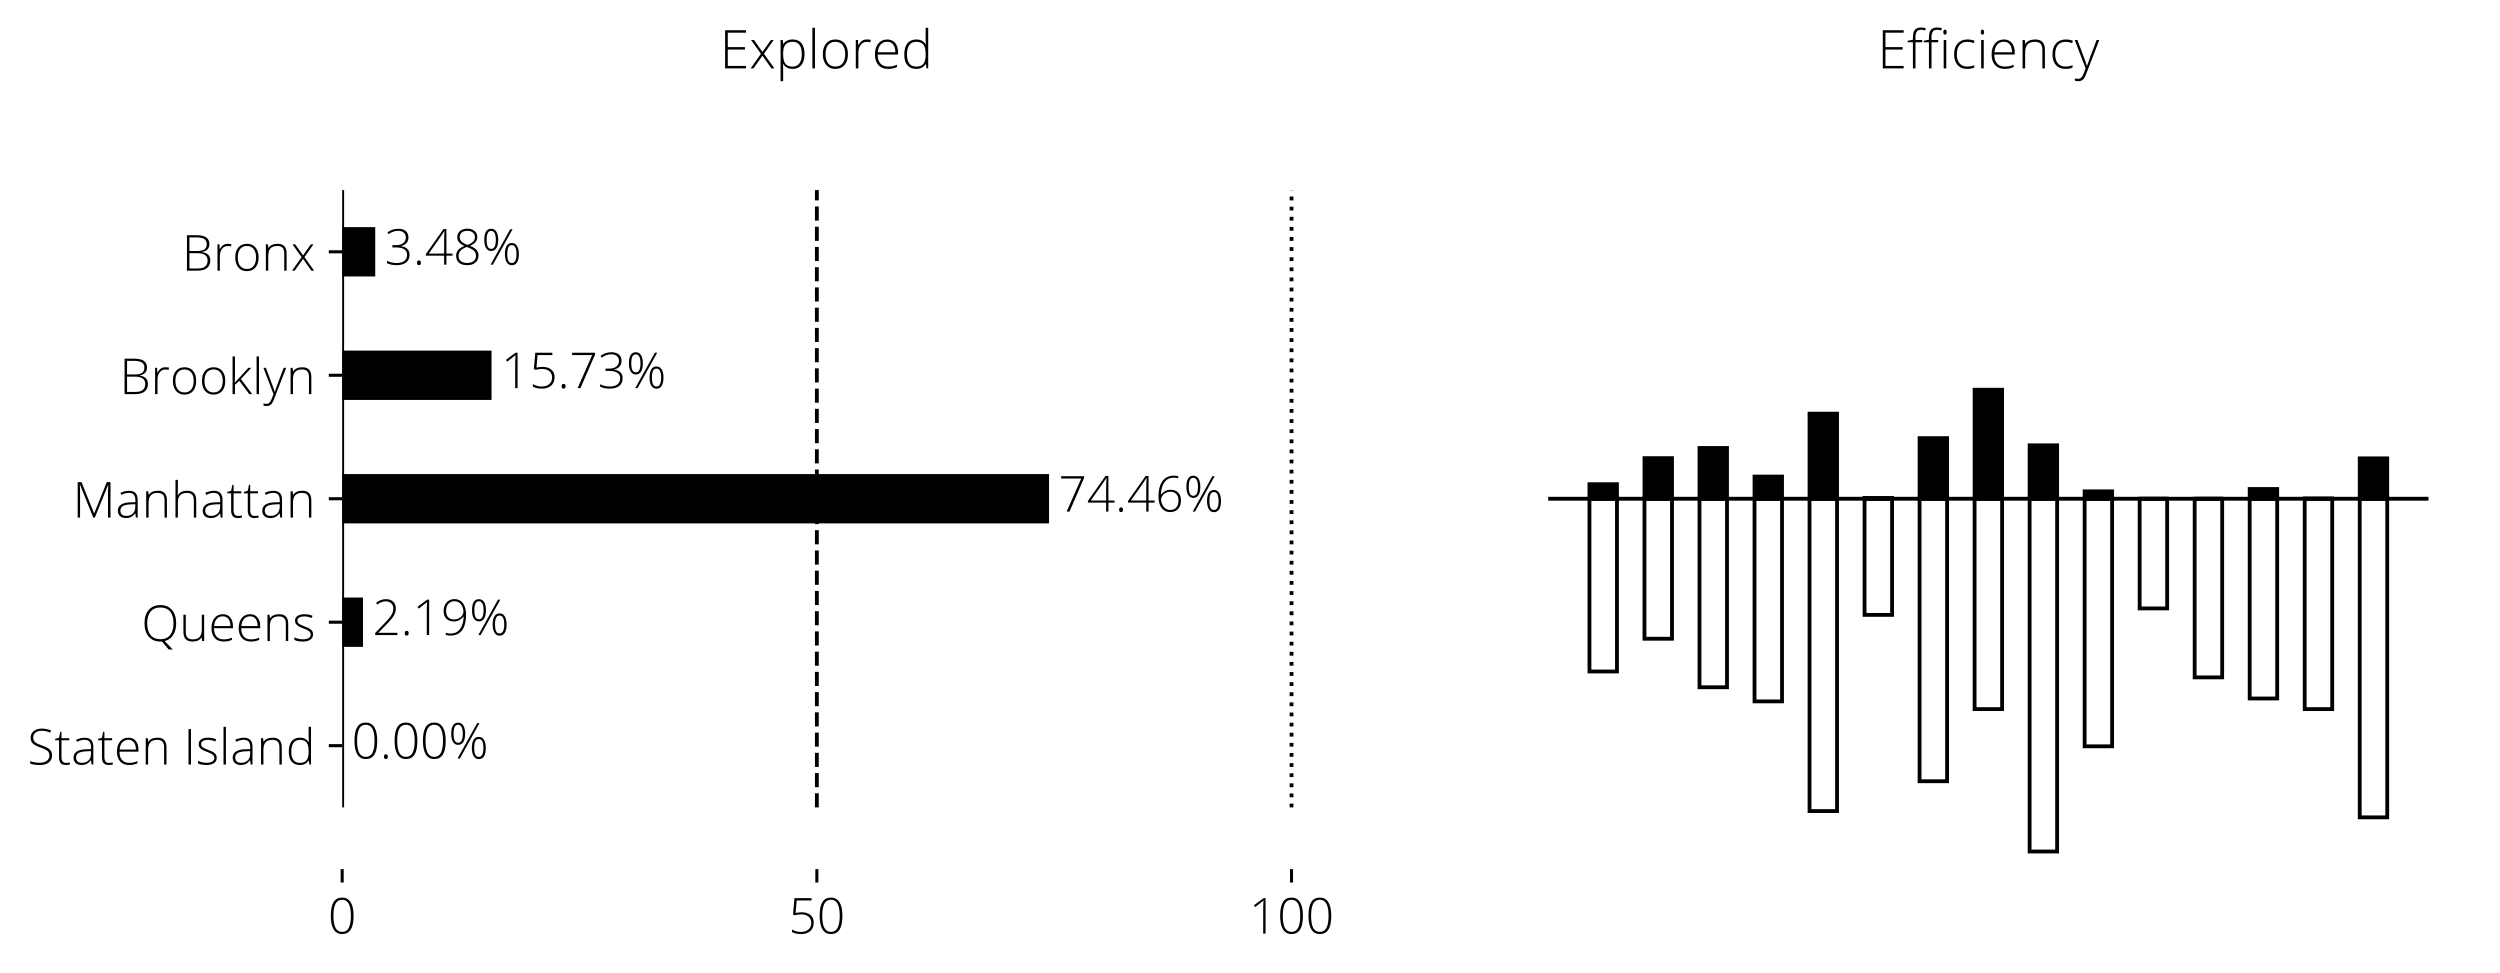
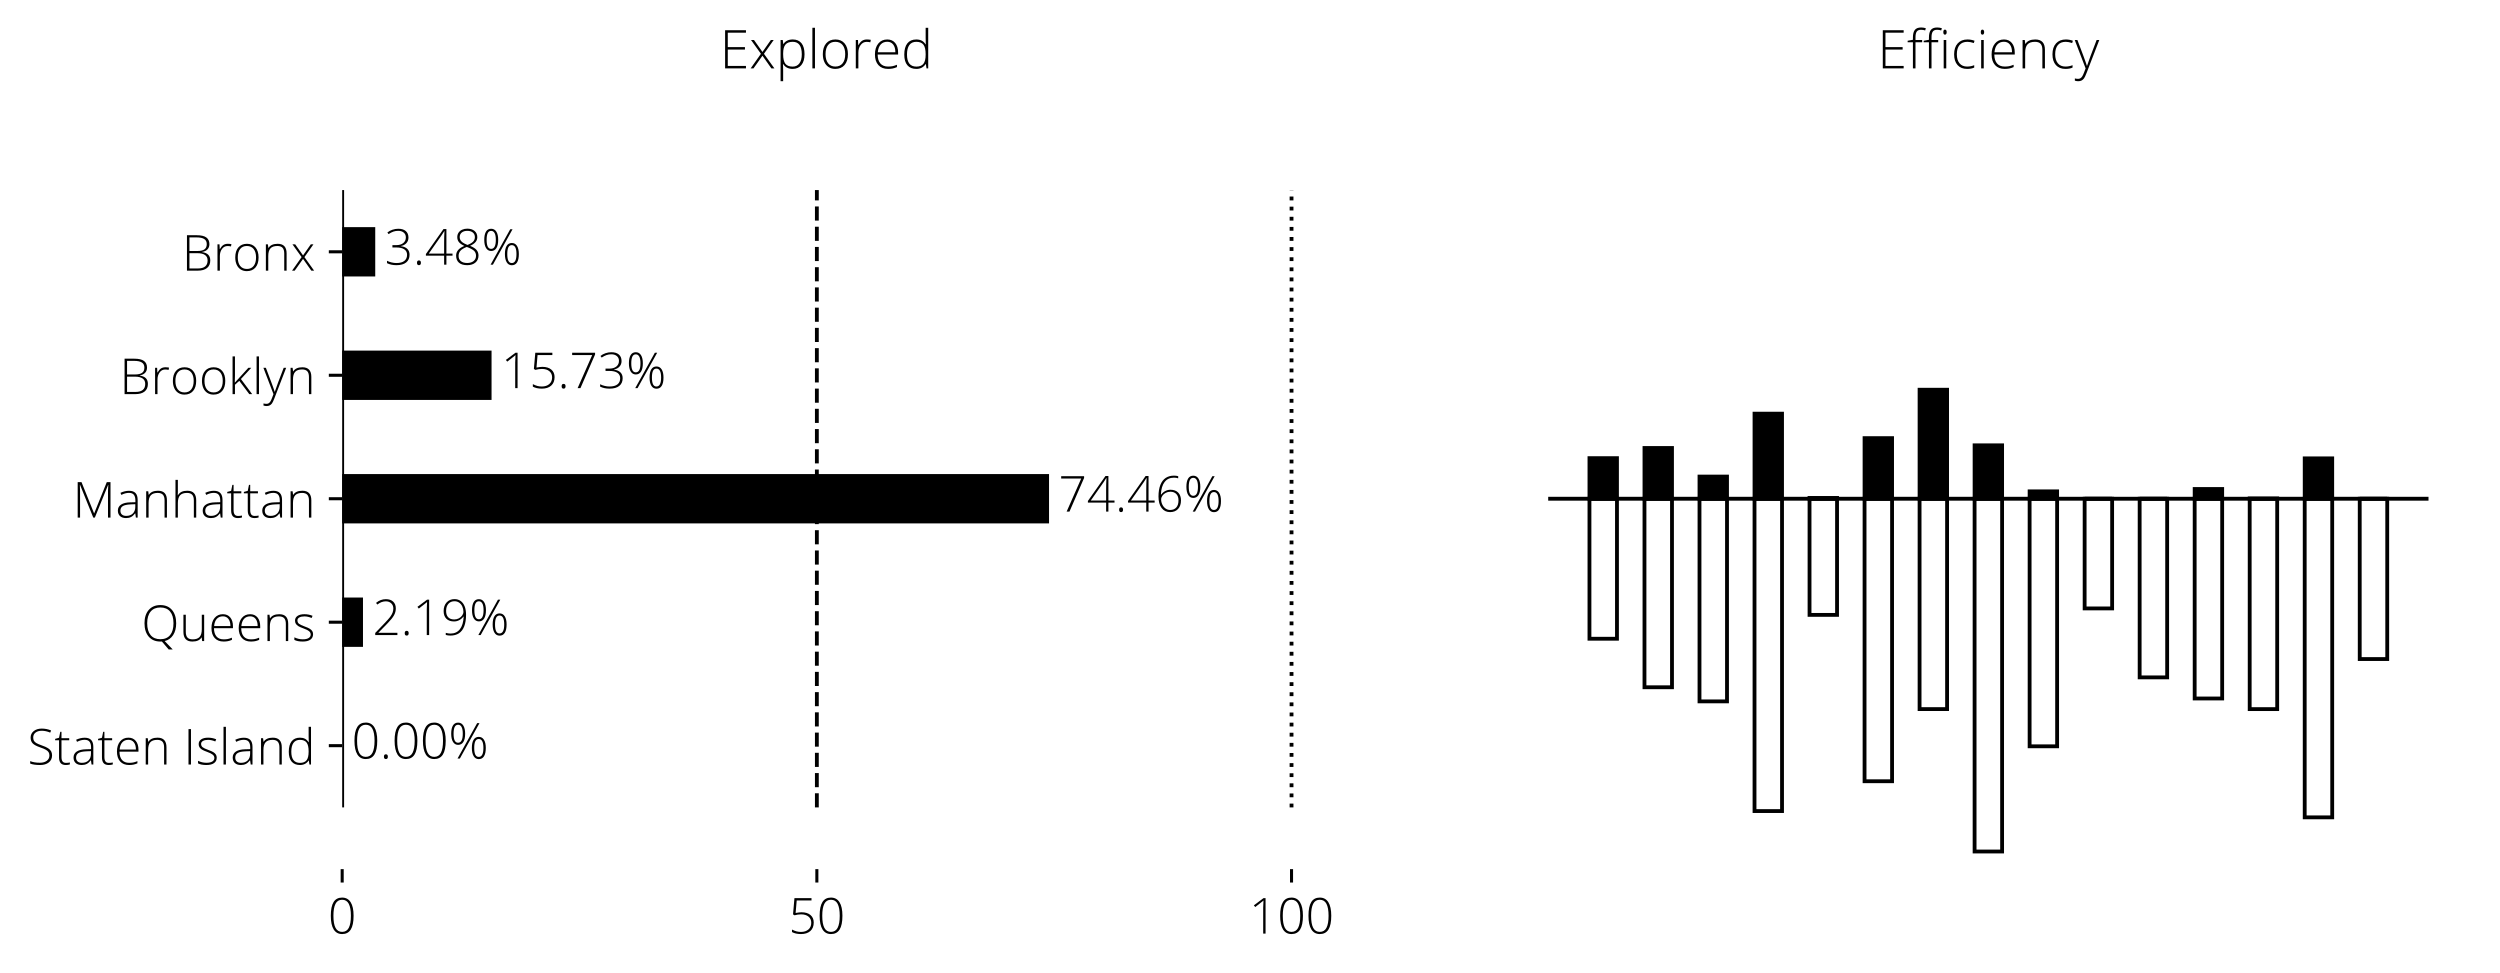
<svg xmlns="http://www.w3.org/2000/svg" xmlns:xlink="http://www.w3.org/1999/xlink" width="654.828pt" height="254.856pt" viewBox="0 0 654.828 254.856" version="1.1">
  <defs>
    <style type="text/css">*{stroke-linejoin: round; stroke-linecap: butt}</style>
  </defs>
  <g id="figure_1">
    <g id="patch_1">
      <path d="M 0 254.856  L 654.828 254.856  L 654.828 0  L 0 0  z " style="fill: #ffffff" />
    </g>
    <g id="axes_1">
      <g id="patch_2">
        <path d="M 89.628 227.654  L 343.265 227.654  L 343.265 33.614  L 89.628 33.614  L 89.628 227.654  z " style="fill: none" />
      </g>
      <g id="patch_3">
-         <path d="M 89.628 201.782  L 89.628 201.782  L 89.628 188.846  L 89.628 188.846  z " clip-path="url(#p4a87112889)" />
+         <path d="M 89.628 201.782  L 89.628 201.782  L 89.628 188.846  L 89.628 188.846  z " clip-path="url(#p4c28361cf4)" />
      </g>
      <g id="patch_4">
-         <path d="M 89.628 169.442  L 95.077 169.442  L 95.077 156.506  L 89.628 156.506  z " clip-path="url(#p4a87112889)" />
+         <path d="M 89.628 169.442  L 95.077 169.442  L 95.077 156.506  L 89.628 156.506  z " clip-path="url(#p4c28361cf4)" />
      </g>
      <g id="patch_5">
-         <path d="M 89.628 137.102  L 274.776 137.102  L 274.776 124.166  L 89.628 124.166  z " clip-path="url(#p4a87112889)" />
+         <path d="M 89.628 137.102  L 274.776 137.102  L 274.776 124.166  L 89.628 124.166  z " clip-path="url(#p4c28361cf4)" />
      </g>
      <g id="patch_6">
-         <path d="M 89.628 104.762  L 128.753 104.762  L 128.753 91.826  L 89.628 91.826  z " clip-path="url(#p4a87112889)" />
+         <path d="M 89.628 104.762  L 128.753 104.762  L 128.753 91.826  L 89.628 91.826  z " clip-path="url(#p4c28361cf4)" />
      </g>
      <g id="patch_7">
-         <path d="M 89.628 72.422  L 98.287 72.422  L 98.287 59.486  L 89.628 59.486  z " clip-path="url(#p4a87112889)" />
+         <path d="M 89.628 72.422  L 98.287 72.422  L 98.287 59.486  L 89.628 59.486  z " clip-path="url(#p4c28361cf4)" />
      </g>
      <g id="matplotlib.axis_1">
        <g id="xtick_1">
          <g id="line2d_1">
            <defs>
-               <path id="m765c7a4310" d="M 0 0  L 0 3.5  " style="stroke: #000000; stroke-width: 0.8" />
+               <path id="md0542aa4b1" d="M 0 0  L 0 3.5  " style="stroke: #000000; stroke-width: 0.8" />
            </defs>
            <g>
-               <use xlink:href="#m765c7a4310" x="89.628" y="227.654" style="stroke: #000000; stroke-width: 0.8" />
+               <use xlink:href="#md0542aa4b1" x="89.628" y="227.654" style="stroke: #000000; stroke-width: 0.8" />
            </g>
          </g>
          <g id="text_1">
            <g transform="translate(85.91836 244.5322)scale(0.13 -0.13)">
              <defs>
                <path id="OpenSans-Light-30" d="M 3297 2297  Q 3297 1094 2930 515  Q 2563 -63 1819 -63  Q 1103 -63 731 532  Q 359 1128 359 2297  Q 359 3491 720 4066  Q 1081 4641 1819 4641  Q 2541 4641 2919 4045  Q 3297 3450 3297 2297  z M 697 2297  Q 697 1234 975 726  Q 1253 219 1819 219  Q 2409 219 2679 744  Q 2950 1269 2950 2297  Q 2950 3309 2679 3834  Q 2409 4359 1819 4359  Q 1228 4359 962 3834  Q 697 3309 697 2297  z " transform="scale(0.015625)" />
              </defs>
              <use xlink:href="#OpenSans-Light-30" />
            </g>
          </g>
        </g>
        <g id="xtick_2">
          <g id="line2d_2">
            <g>
-               <use xlink:href="#m765c7a4310" x="213.96" y="227.654" style="stroke: #000000; stroke-width: 0.8" />
+               <use xlink:href="#md0542aa4b1" x="213.96" y="227.654" style="stroke: #000000; stroke-width: 0.8" />
            </g>
          </g>
          <g id="text_2">
            <g transform="translate(206.5398 244.5322)scale(0.13 -0.13)">
              <defs>
                <path id="OpenSans-Light-35" d="M 1678 2747  Q 2409 2747 2829 2394  Q 3250 2041 3250 1422  Q 3250 719 2812 328  Q 2375 -63 1606 -63  Q 1266 -63 959 4  Q 653 72 447 197  L 447 519  Q 784 347 1046 280  Q 1309 213 1606 213  Q 2206 213 2568 530  Q 2931 847 2931 1388  Q 2931 1897 2578 2187  Q 2225 2478 1619 2478  Q 1213 2478 769 2356  L 581 2478  L 763 4569  L 2963 4569  L 2963 4269  L 1056 4269  L 916 2656  Q 1403 2747 1678 2747  z " transform="scale(0.015625)" />
              </defs>
              <use xlink:href="#OpenSans-Light-35" />
              <use xlink:href="#OpenSans-Light-30" x="57.08" />
            </g>
          </g>
        </g>
        <g id="xtick_3">
          <g id="line2d_3">
            <g>
-               <use xlink:href="#m765c7a4310" x="338.292" y="227.654" style="stroke: #000000; stroke-width: 0.8" />
+               <use xlink:href="#md0542aa4b1" x="338.292" y="227.654" style="stroke: #000000; stroke-width: 0.8" />
            </g>
          </g>
          <g id="text_3">
            <g transform="translate(327.1613 244.5322)scale(0.13 -0.13)">
              <defs>
                <path id="OpenSans-Light-31" d="M 2131 0  L 1825 0  L 1825 3328  Q 1825 3781 1863 4269  Q 1816 4222 1766 4178  Q 1716 4134 800 3419  L 622 3641  L 1863 4569  L 2131 4569  L 2131 0  z " transform="scale(0.015625)" />
              </defs>
              <use xlink:href="#OpenSans-Light-31" />
              <use xlink:href="#OpenSans-Light-30" x="57.08" />
              <use xlink:href="#OpenSans-Light-30" x="114.16" />
            </g>
          </g>
        </g>
      </g>
      <g id="matplotlib.axis_2">
        <g id="ytick_1">
          <g id="line2d_4">
            <defs>
-               <path id="mcdefa1ae62" d="M 0 0  L -3.5 0  " style="stroke: #000000; stroke-width: 0.8" />
+               <path id="mcce8be0639" d="M 0 0  L -3.5 0  " style="stroke: #000000; stroke-width: 0.8" />
            </defs>
            <g>
-               <use xlink:href="#mcdefa1ae62" x="89.628" y="195.314" style="stroke: #000000; stroke-width: 0.8" />
+               <use xlink:href="#mcce8be0639" x="89.628" y="195.314" style="stroke: #000000; stroke-width: 0.8" />
            </g>
          </g>
          <g id="text_4">
            <g transform="translate(7.2 200.2532)scale(0.13 -0.13)">
              <defs>
                <path id="OpenSans-Light-53" d="M 3169 1178  Q 3169 606 2748 271  Q 2328 -63 1631 -63  Q 794 -63 347 122  L 347 441  Q 841 231 1606 231  Q 2169 231 2498 489  Q 2828 747 2828 1166  Q 2828 1425 2718 1595  Q 2609 1766 2362 1906  Q 2116 2047 1638 2209  Q 938 2450 670 2729  Q 403 3009 403 3475  Q 403 3988 804 4311  Q 1206 4634 1838 4634  Q 2481 4634 3047 4391  L 2931 4116  Q 2363 4353 1844 4353  Q 1338 4353 1038 4118  Q 738 3884 738 3481  Q 738 3228 830 3065  Q 922 2903 1131 2773  Q 1341 2644 1850 2463  Q 2384 2278 2653 2104  Q 2922 1931 3045 1711  Q 3169 1491 3169 1178  z " transform="scale(0.015625)" />
                <path id="OpenSans-Light-74" d="M 1466 213  Q 1759 213 1978 263  L 1978 13  Q 1753 -63 1459 -63  Q 1009 -63 795 178  Q 581 419 581 934  L 581 3128  L 78 3128  L 78 3309  L 581 3450  L 738 4219  L 897 4219  L 897 3397  L 1894 3397  L 1894 3128  L 897 3128  L 897 978  Q 897 588 1034 400  Q 1172 213 1466 213  z " transform="scale(0.015625)" />
                <path id="OpenSans-Light-61" d="M 2631 0  L 2553 538  L 2528 538  Q 2272 209 2001 73  Q 1731 -63 1363 -63  Q 863 -63 584 193  Q 306 450 306 903  Q 306 1400 720 1675  Q 1134 1950 1919 1966  L 2566 1984  L 2566 2209  Q 2566 2694 2369 2941  Q 2172 3188 1734 3188  Q 1263 3188 756 2925  L 641 3194  Q 1200 3456 1747 3456  Q 2306 3456 2582 3165  Q 2859 2875 2859 2259  L 2859 0  L 2631 0  z M 1381 219  Q 1925 219 2239 530  Q 2553 841 2553 1394  L 2553 1728  L 1959 1703  Q 1244 1669 939 1480  Q 634 1291 634 891  Q 634 572 829 395  Q 1025 219 1381 219  z " transform="scale(0.015625)" />
                <path id="OpenSans-Light-65" d="M 1941 -63  Q 1200 -63 786 393  Q 372 850 372 1672  Q 372 2484 772 2973  Q 1172 3463 1850 3463  Q 2450 3463 2797 3044  Q 3144 2625 3144 1906  L 3144 1656  L 697 1656  Q 703 956 1023 587  Q 1344 219 1941 219  Q 2231 219 2451 259  Q 2672 300 3009 434  L 3009 153  Q 2722 28 2478 -17  Q 2234 -63 1941 -63  z M 1850 3188  Q 1359 3188 1062 2864  Q 766 2541 716 1931  L 2816 1931  Q 2816 2522 2559 2855  Q 2303 3188 1850 3188  z " transform="scale(0.015625)" />
                <path id="OpenSans-Light-6e" d="M 2938 0  L 2938 2203  Q 2938 2716 2722 2948  Q 2506 3181 2053 3181  Q 1444 3181 1161 2873  Q 878 2566 878 1875  L 878 0  L 569 0  L 569 3397  L 831 3397  L 891 2931  L 909 2931  Q 1241 3463 2088 3463  Q 3244 3463 3244 2222  L 3244 0  L 2938 0  z " transform="scale(0.015625)" />
                <path id="OpenSans-Light-20" transform="scale(0.015625)" />
                <path id="OpenSans-Light-49" d="M 647 0  L 647 4569  L 966 4569  L 966 0  L 647 0  z " transform="scale(0.015625)" />
                <path id="OpenSans-Light-73" d="M 2675 884  Q 2675 428 2328 182  Q 1981 -63 1344 -63  Q 663 -63 263 147  L 263 481  Q 775 225 1344 225  Q 1847 225 2108 392  Q 2369 559 2369 838  Q 2369 1094 2161 1269  Q 1953 1444 1478 1613  Q 969 1797 762 1930  Q 556 2063 451 2230  Q 347 2397 347 2638  Q 347 3019 667 3241  Q 988 3463 1563 3463  Q 2113 3463 2606 3256  L 2491 2975  Q 1991 3181 1563 3181  Q 1147 3181 903 3043  Q 659 2906 659 2663  Q 659 2397 848 2237  Q 1038 2078 1588 1881  Q 2047 1716 2256 1583  Q 2466 1450 2570 1281  Q 2675 1113 2675 884  z " transform="scale(0.015625)" />
                <path id="OpenSans-Light-6c" d="M 878 0  L 569 0  L 569 4863  L 878 4863  L 878 0  z " transform="scale(0.015625)" />
                <path id="OpenSans-Light-64" d="M 1813 3463  Q 2181 3463 2450 3328  Q 2719 3194 2931 2869  L 2950 2869  Q 2931 3263 2931 3641  L 2931 4863  L 3238 4863  L 3238 0  L 3034 0  L 2956 519  L 2931 519  Q 2544 -63 1819 -63  Q 1116 -63 744 375  Q 372 813 372 1650  Q 372 2531 740 2997  Q 1109 3463 1813 3463  z M 1813 3181  Q 1256 3181 976 2790  Q 697 2400 697 1656  Q 697 213 1819 213  Q 2394 213 2662 547  Q 2931 881 2931 1650  L 2931 1703  Q 2931 2491 2667 2836  Q 2403 3181 1813 3181  z " transform="scale(0.015625)" />
              </defs>
              <use xlink:href="#OpenSans-Light-53" />
              <use xlink:href="#OpenSans-Light-74" x="54.492" />
              <use xlink:href="#OpenSans-Light-61" x="87.988" />
              <use xlink:href="#OpenSans-Light-74" x="140.967" />
              <use xlink:href="#OpenSans-Light-65" x="174.463" />
              <use xlink:href="#OpenSans-Light-6e" x="229.346" />
              <use xlink:href="#OpenSans-Light-20" x="288.33" />
              <use xlink:href="#OpenSans-Light-49" x="314.307" />
              <use xlink:href="#OpenSans-Light-73" x="339.502" />
              <use xlink:href="#OpenSans-Light-6c" x="386.084" />
              <use xlink:href="#OpenSans-Light-61" x="408.691" />
              <use xlink:href="#OpenSans-Light-6e" x="461.67" />
              <use xlink:href="#OpenSans-Light-64" x="520.654" />
            </g>
          </g>
        </g>
        <g id="ytick_2">
          <g id="line2d_5">
            <g>
-               <use xlink:href="#mcdefa1ae62" x="89.628" y="162.974" style="stroke: #000000; stroke-width: 0.8" />
+               <use xlink:href="#mcce8be0639" x="89.628" y="162.974" style="stroke: #000000; stroke-width: 0.8" />
            </g>
          </g>
          <g id="text_5">
            <g transform="translate(37.03094 167.9132)scale(0.13 -0.13)">
              <defs>
                <path id="OpenSans-Light-51" d="M 4488 2291  Q 4488 1372 4094 770  Q 3700 169 3003 0  L 4044 -1088  L 3525 -1088  L 2644 -56  L 2541 -63  L 2444 -63  Q 1491 -63 947 570  Q 403 1203 403 2297  Q 403 3388 951 4014  Q 1500 4641 2450 4641  Q 3406 4641 3947 4011  Q 4488 3381 4488 2291  z M 750 2291  Q 750 1309 1187 773  Q 1625 238 2444 238  Q 3269 238 3705 769  Q 4141 1300 4141 2291  Q 4141 3278 3705 3804  Q 3269 4331 2450 4331  Q 1634 4331 1192 3800  Q 750 3269 750 2291  z " transform="scale(0.015625)" />
                <path id="OpenSans-Light-75" d="M 838 3397  L 838 1197  Q 838 684 1053 451  Q 1269 219 1722 219  Q 2328 219 2614 525  Q 2900 831 2900 1522  L 2900 3397  L 3206 3397  L 3206 0  L 2944 0  L 2888 469  L 2869 469  Q 2538 -63 1691 -63  Q 531 -63 531 1178  L 531 3397  L 838 3397  z " transform="scale(0.015625)" />
              </defs>
              <use xlink:href="#OpenSans-Light-51" />
              <use xlink:href="#OpenSans-Light-75" x="76.416" />
              <use xlink:href="#OpenSans-Light-65" x="135.4" />
              <use xlink:href="#OpenSans-Light-65" x="190.283" />
              <use xlink:href="#OpenSans-Light-6e" x="245.166" />
              <use xlink:href="#OpenSans-Light-73" x="304.15" />
            </g>
          </g>
        </g>
        <g id="ytick_3">
          <g id="line2d_6">
            <g>
-               <use xlink:href="#mcdefa1ae62" x="89.628" y="130.634" style="stroke: #000000; stroke-width: 0.8" />
+               <use xlink:href="#mcce8be0639" x="89.628" y="130.634" style="stroke: #000000; stroke-width: 0.8" />
            </g>
          </g>
          <g id="text_6">
            <g transform="translate(19.03406 135.5732)scale(0.13 -0.13)">
              <defs>
                <path id="OpenSans-Light-4d" d="M 2656 0  L 953 4219  L 928 4219  Q 953 3831 953 3425  L 953 0  L 647 0  L 647 4569  L 1141 4569  L 2759 550  L 2778 550  L 4397 4569  L 4878 4569  L 4878 0  L 4556 0  L 4556 3463  Q 4556 3825 4594 4213  L 4569 4213  L 2859 0  L 2656 0  z " transform="scale(0.015625)" />
                <path id="OpenSans-Light-68" d="M 2938 0  L 2938 2203  Q 2938 2716 2722 2948  Q 2506 3181 2053 3181  Q 1444 3181 1161 2873  Q 878 2566 878 1875  L 878 0  L 569 0  L 569 4863  L 878 4863  L 878 3316  L 863 2881  L 884 2881  Q 1075 3188 1365 3325  Q 1656 3463 2088 3463  Q 3244 3463 3244 2222  L 3244 0  L 2938 0  z " transform="scale(0.015625)" />
              </defs>
              <use xlink:href="#OpenSans-Light-4d" />
              <use xlink:href="#OpenSans-Light-61" x="86.279" />
              <use xlink:href="#OpenSans-Light-6e" x="139.258" />
              <use xlink:href="#OpenSans-Light-68" x="198.242" />
              <use xlink:href="#OpenSans-Light-61" x="257.227" />
              <use xlink:href="#OpenSans-Light-74" x="310.205" />
              <use xlink:href="#OpenSans-Light-74" x="343.701" />
              <use xlink:href="#OpenSans-Light-61" x="377.197" />
              <use xlink:href="#OpenSans-Light-6e" x="430.176" />
            </g>
          </g>
        </g>
        <g id="ytick_4">
          <g id="line2d_7">
            <g>
-               <use xlink:href="#mcdefa1ae62" x="89.628" y="98.294" style="stroke: #000000; stroke-width: 0.8" />
+               <use xlink:href="#mcce8be0639" x="89.628" y="98.294" style="stroke: #000000; stroke-width: 0.8" />
            </g>
          </g>
          <g id="text_7">
            <g transform="translate(31.31703 103.2332)scale(0.13 -0.13)">
              <defs>
                <path id="OpenSans-Light-42" d="M 647 4569  L 1900 4569  Q 2747 4569 3144 4281  Q 3541 3994 3541 3413  Q 3541 3016 3298 2752  Q 3056 2488 2591 2413  L 2591 2394  Q 3138 2313 3395 2048  Q 3653 1784 3653 1313  Q 3653 681 3234 340  Q 2816 0 2047 0  L 647 0  L 647 4569  z M 966 2534  L 1972 2534  Q 2616 2534 2908 2748  Q 3200 2963 3200 3419  Q 3200 3875 2870 4081  Q 2541 4288 1888 4288  L 966 4288  L 966 2534  z M 966 2253  L 966 281  L 2041 281  Q 3309 281 3309 1313  Q 3309 2253 1972 2253  L 966 2253  z " transform="scale(0.015625)" />
                <path id="OpenSans-Light-72" d="M 1906 3463  Q 2122 3463 2369 3419  L 2309 3122  Q 2097 3175 1869 3175  Q 1434 3175 1156 2806  Q 878 2438 878 1875  L 878 0  L 569 0  L 569 3397  L 831 3397  L 863 2784  L 884 2784  Q 1094 3159 1331 3311  Q 1569 3463 1906 3463  z " transform="scale(0.015625)" />
                <path id="OpenSans-Light-6f" d="M 3378 1703  Q 3378 872 2975 404  Q 2572 -63 1863 -63  Q 1416 -63 1075 153  Q 734 369 553 772  Q 372 1175 372 1703  Q 372 2534 775 2998  Q 1178 3463 1881 3463  Q 2581 3463 2979 2992  Q 3378 2522 3378 1703  z M 697 1703  Q 697 1003 1005 611  Q 1313 219 1875 219  Q 2438 219 2745 611  Q 3053 1003 3053 1703  Q 3053 2406 2742 2793  Q 2431 3181 1869 3181  Q 1306 3181 1001 2795  Q 697 2409 697 1703  z " transform="scale(0.015625)" />
                <path id="OpenSans-Light-6b" d="M 872 1491  L 2606 3397  L 2981 3397  L 1644 1947  L 3097 0  L 2725 0  L 1434 1716  L 878 1209  L 878 0  L 569 0  L 569 4863  L 878 4863  L 878 2425  L 856 1491  L 872 1491  z " transform="scale(0.015625)" />
                <path id="OpenSans-Light-79" d="M 0 3397  L 319 3397  L 1038 1491  Q 1366 613 1453 306  L 1472 306  Q 1603 709 1900 1509  L 2619 3397  L 2938 3397  L 1416 -550  Q 1231 -1031 1106 -1200  Q 981 -1369 814 -1453  Q 647 -1538 409 -1538  Q 231 -1538 13 -1472  L 13 -1203  Q 194 -1253 403 -1253  Q 563 -1253 684 -1178  Q 806 -1103 904 -945  Q 1003 -788 1133 -445  Q 1263 -103 1300 0  L 0 3397  z " transform="scale(0.015625)" />
              </defs>
              <use xlink:href="#OpenSans-Light-42" />
              <use xlink:href="#OpenSans-Light-72" x="62.695" />
              <use xlink:href="#OpenSans-Light-6f" x="101.611" />
              <use xlink:href="#OpenSans-Light-6f" x="160.205" />
              <use xlink:href="#OpenSans-Light-6b" x="218.799" />
              <use xlink:href="#OpenSans-Light-6c" x="267.188" />
              <use xlink:href="#OpenSans-Light-79" x="289.795" />
              <use xlink:href="#OpenSans-Light-6e" x="335.693" />
            </g>
          </g>
        </g>
        <g id="ytick_5">
          <g id="line2d_8">
            <g>
-               <use xlink:href="#mcdefa1ae62" x="89.628" y="65.954" style="stroke: #000000; stroke-width: 0.8" />
+               <use xlink:href="#mcce8be0639" x="89.628" y="65.954" style="stroke: #000000; stroke-width: 0.8" />
            </g>
          </g>
          <g id="text_8">
            <g transform="translate(47.65641 70.89317)scale(0.13 -0.13)">
              <defs>
                <path id="OpenSans-Light-78" d="M 1403 1747  L 219 3397  L 575 3397  L 1588 1966  L 2591 3397  L 2931 3397  L 1766 1747  L 3016 0  L 2656 0  L 1588 1516  L 513 0  L 172 0  L 1403 1747  z " transform="scale(0.015625)" />
              </defs>
              <use xlink:href="#OpenSans-Light-42" />
              <use xlink:href="#OpenSans-Light-72" x="62.695" />
              <use xlink:href="#OpenSans-Light-6f" x="101.611" />
              <use xlink:href="#OpenSans-Light-6e" x="160.205" />
              <use xlink:href="#OpenSans-Light-78" x="219.189" />
            </g>
          </g>
        </g>
      </g>
      <g id="LineCollection_1">
-         <path d="M 89.628 211.484  L 89.628 49.784  " clip-path="url(#p4a87112889)" style="fill: none; stroke: #000000" />
+         <path d="M 89.628 211.484  L 89.628 49.784  " clip-path="url(#p4c28361cf4)" style="fill: none; stroke: #000000" />
      </g>
      <g id="LineCollection_2">
-         <path d="M 213.96 211.484  L 213.96 49.784  " clip-path="url(#p4a87112889)" style="fill: none; stroke-dasharray: 3.7,1.6; stroke-dashoffset: 0; stroke: #000000" />
+         <path d="M 213.96 211.484  L 213.96 49.784  " clip-path="url(#p4c28361cf4)" style="fill: none; stroke-dasharray: 3.7,1.6; stroke-dashoffset: 0; stroke: #000000" />
      </g>
      <g id="LineCollection_3">
-         <path d="M 338.292 211.484  L 338.292 49.784  " clip-path="url(#p4a87112889)" style="fill: none; stroke-dasharray: 1,1.65; stroke-dashoffset: 0; stroke: #000000" />
+         <path d="M 338.292 211.484  L 338.292 49.784  " clip-path="url(#p4c28361cf4)" style="fill: none; stroke-dasharray: 1,1.65; stroke-dashoffset: 0; stroke: #000000" />
      </g>
      <g id="text_9">
        <g transform="translate(92.11507 198.6911)scale(0.13 -0.13)">
          <defs>
            <path id="OpenSans-Light-2e" d="M 506 244  Q 506 550 756 550  Q 1013 550 1013 244  Q 1013 -63 756 -63  Q 506 -63 506 244  z " transform="scale(0.015625)" />
            <path id="OpenSans-Light-25" d="M 659 3206  Q 659 2625 800 2333  Q 941 2041 1241 2041  Q 1844 2041 1844 3206  Q 1844 3781 1689 4070  Q 1534 4359 1241 4359  Q 941 4359 800 4070  Q 659 3781 659 3206  z M 2150 3206  Q 2150 2500 1915 2133  Q 1681 1766 1241 1766  Q 825 1766 589 2142  Q 353 2519 353 3206  Q 353 3903 578 4268  Q 803 4634 1241 4634  Q 1675 4634 1912 4257  Q 2150 3881 2150 3206  z M 3322 1369  Q 3322 791 3462 502  Q 3603 213 3903 213  Q 4506 213 4506 1369  Q 4506 2522 3903 2522  Q 3603 2522 3462 2236  Q 3322 1950 3322 1369  z M 4813 1369  Q 4813 663 4581 295  Q 4350 -72 3909 -72  Q 3484 -72 3250 308  Q 3016 688 3016 1369  Q 3016 2072 3245 2434  Q 3475 2797 3909 2797  Q 4338 2797 4575 2422  Q 4813 2047 4813 1369  z M 4000 4569  L 1466 0  L 1166 0  L 3700 4569  L 4000 4569  z " transform="scale(0.015625)" />
          </defs>
          <use xlink:href="#OpenSans-Light-30" />
          <use xlink:href="#OpenSans-Light-2e" x="57.08" />
          <use xlink:href="#OpenSans-Light-30" x="80.859" />
          <use xlink:href="#OpenSans-Light-30" x="137.939" />
          <use xlink:href="#OpenSans-Light-25" x="195.02" />
        </g>
      </g>
      <g id="text_10">
        <g transform="translate(97.5641 166.3511)scale(0.13 -0.13)">
          <defs>
            <path id="OpenSans-Light-32" d="M 3213 0  L 353 0  L 353 275  L 1569 1544  Q 2081 2075 2287 2356  Q 2494 2638 2591 2894  Q 2688 3150 2688 3431  Q 2688 3841 2419 4097  Q 2150 4353 1722 4353  Q 1150 4353 628 3938  L 459 4153  Q 1031 4634 1728 4634  Q 2325 4634 2667 4315  Q 3009 3997 3009 3438  Q 3009 2984 2779 2561  Q 2550 2138 1941 1516  L 769 313  L 769 300  L 3213 300  L 3213 0  z " transform="scale(0.015625)" />
            <path id="OpenSans-Light-39" d="M 3238 2631  Q 3238 1731 3002 1125  Q 2766 519 2314 228  Q 1863 -63 1222 -63  Q 897 -63 622 19  L 622 288  Q 756 244 945 220  Q 1134 197 1234 197  Q 2006 197 2443 755  Q 2881 1313 2931 2381  L 2894 2381  Q 2666 2081 2350 1920  Q 2034 1759 1691 1759  Q 1056 1759 701 2109  Q 347 2459 347 3103  Q 347 3791 736 4216  Q 1125 4641 1747 4641  Q 2197 4641 2534 4405  Q 2872 4169 3055 3712  Q 3238 3256 3238 2631  z M 1747 4366  Q 1253 4366 959 4033  Q 666 3700 666 3122  Q 666 2578 937 2297  Q 1209 2016 1716 2016  Q 2031 2016 2304 2156  Q 2578 2297 2739 2530  Q 2900 2763 2900 3003  Q 2900 3369 2754 3687  Q 2609 4006 2348 4186  Q 2088 4366 1747 4366  z " transform="scale(0.015625)" />
          </defs>
          <use xlink:href="#OpenSans-Light-32" />
          <use xlink:href="#OpenSans-Light-2e" x="57.08" />
          <use xlink:href="#OpenSans-Light-31" x="80.859" />
          <use xlink:href="#OpenSans-Light-39" x="137.939" />
          <use xlink:href="#OpenSans-Light-25" x="195.02" />
        </g>
      </g>
      <g id="text_11">
        <g transform="translate(277.2623 134.0111)scale(0.13 -0.13)">
          <defs>
            <path id="OpenSans-Light-37" d="M 1044 0  L 2925 4269  L 341 4269  L 341 4569  L 3297 4569  L 3297 4341  L 1409 0  L 1044 0  z " transform="scale(0.015625)" />
            <path id="OpenSans-Light-34" d="M 3566 1166  L 2778 1166  L 2778 0  L 2484 0  L 2484 1166  L 134 1166  L 134 1375  L 2400 4594  L 2778 4594  L 2778 1434  L 3566 1434  L 3566 1166  z M 2484 1434  L 2484 2741  Q 2484 3684 2528 4325  L 2503 4325  Q 2441 4209 2119 3738  L 506 1434  L 2484 1434  z " transform="scale(0.015625)" />
            <path id="OpenSans-Light-36" d="M 409 1947  Q 409 2838 651 3445  Q 894 4053 1339 4347  Q 1784 4641 2413 4641  Q 2706 4641 2950 4569  L 2950 4294  Q 2722 4378 2400 4378  Q 1628 4378 1198 3822  Q 769 3266 716 2203  L 756 2203  Q 994 2509 1300 2665  Q 1606 2822 1947 2822  Q 2588 2822 2948 2456  Q 3309 2091 3309 1447  Q 3309 747 2929 342  Q 2550 -63 1906 -63  Q 1213 -63 811 467  Q 409 997 409 1947  z M 1906 213  Q 2419 213 2703 534  Q 2988 856 2988 1453  Q 2988 1978 2706 2272  Q 2425 2566 1941 2566  Q 1622 2566 1348 2425  Q 1075 2284 912 2051  Q 750 1819 750 1575  Q 750 1228 904 908  Q 1059 588 1323 400  Q 1588 213 1906 213  z " transform="scale(0.015625)" />
          </defs>
          <use xlink:href="#OpenSans-Light-37" />
          <use xlink:href="#OpenSans-Light-34" x="57.08" />
          <use xlink:href="#OpenSans-Light-2e" x="114.16" />
          <use xlink:href="#OpenSans-Light-34" x="137.939" />
          <use xlink:href="#OpenSans-Light-36" x="195.02" />
          <use xlink:href="#OpenSans-Light-25" x="252.1" />
        </g>
      </g>
      <g id="text_12">
        <g transform="translate(131.2399 101.6711)scale(0.13 -0.13)">
          <defs>
            <path id="OpenSans-Light-33" d="M 3059 3494  Q 3059 3069 2792 2778  Q 2525 2488 2075 2406  L 2075 2388  Q 2625 2319 2912 2037  Q 3200 1756 3200 1281  Q 3200 641 2764 289  Q 2328 -63 1509 -63  Q 813 -63 294 197  L 294 506  Q 556 369 882 291  Q 1209 213 1497 213  Q 2188 213 2534 492  Q 2881 772 2881 1281  Q 2881 1734 2526 1978  Q 2172 2222 1484 2222  L 991 2222  L 991 2522  L 1491 2522  Q 2059 2522 2392 2792  Q 2725 3063 2725 3525  Q 2725 3906 2454 4136  Q 2184 4366 1747 4366  Q 1406 4366 1125 4270  Q 844 4175 494 3944  L 341 4153  Q 606 4375 981 4504  Q 1356 4634 1741 4634  Q 2372 4634 2715 4336  Q 3059 4038 3059 3494  z " transform="scale(0.015625)" />
          </defs>
          <use xlink:href="#OpenSans-Light-31" />
          <use xlink:href="#OpenSans-Light-35" x="57.08" />
          <use xlink:href="#OpenSans-Light-2e" x="114.16" />
          <use xlink:href="#OpenSans-Light-37" x="137.939" />
          <use xlink:href="#OpenSans-Light-33" x="195.02" />
          <use xlink:href="#OpenSans-Light-25" x="252.1" />
        </g>
      </g>
      <g id="text_13">
        <g transform="translate(100.7736 69.33114)scale(0.13 -0.13)">
          <defs>
            <path id="OpenSans-Light-38" d="M 1819 4647  Q 2400 4647 2754 4350  Q 3109 4053 3109 3547  Q 3109 3197 2889 2928  Q 2669 2659 2175 2431  Q 2775 2184 3019 1890  Q 3263 1597 3263 1178  Q 3263 613 2867 275  Q 2472 -63 1806 -63  Q 1116 -63 747 253  Q 378 569 378 1172  Q 378 1581 637 1890  Q 897 2200 1441 2419  Q 938 2656 731 2920  Q 525 3184 525 3553  Q 525 3881 690 4129  Q 856 4378 1154 4512  Q 1453 4647 1819 4647  z M 697 1125  Q 697 694 989 456  Q 1281 219 1806 219  Q 2319 219 2631 470  Q 2944 722 2944 1153  Q 2944 1541 2698 1783  Q 2453 2025 1753 2291  Q 1178 2069 937 1800  Q 697 1531 697 1125  z M 1813 4366  Q 1372 4366 1105 4148  Q 838 3931 838 3553  Q 838 3334 936 3167  Q 1034 3000 1220 2864  Q 1406 2728 1844 2547  Q 2353 2744 2575 2981  Q 2797 3219 2797 3553  Q 2797 3928 2533 4147  Q 2269 4366 1813 4366  z " transform="scale(0.015625)" />
          </defs>
          <use xlink:href="#OpenSans-Light-33" />
          <use xlink:href="#OpenSans-Light-2e" x="57.08" />
          <use xlink:href="#OpenSans-Light-34" x="80.859" />
          <use xlink:href="#OpenSans-Light-38" x="137.939" />
          <use xlink:href="#OpenSans-Light-25" x="195.02" />
        </g>
      </g>
      <g id="text_14">
        <g transform="translate(188.5144 17.91219)scale(0.14 -0.14)">
          <defs>
            <path id="OpenSans-Light-45" d="M 3144 0  L 647 0  L 647 4569  L 3144 4569  L 3144 4275  L 966 4275  L 966 2547  L 3022 2547  L 3022 2253  L 966 2253  L 966 294  L 3144 294  L 3144 0  z " transform="scale(0.015625)" />
            <path id="OpenSans-Light-70" d="M 2022 -63  Q 1238 -63 878 525  L 856 525  L 866 263  Q 878 31 878 -244  L 878 -1538  L 569 -1538  L 569 3397  L 831 3397  L 891 2913  L 909 2913  Q 1259 3463 2028 3463  Q 2716 3463 3077 3011  Q 3438 2559 3438 1697  Q 3438 859 3058 398  Q 2678 -63 2022 -63  z M 2016 213  Q 2538 213 2823 600  Q 3109 988 3109 1684  Q 3109 3181 2028 3181  Q 1434 3181 1156 2854  Q 878 2528 878 1791  L 878 1691  Q 878 894 1145 553  Q 1413 213 2016 213  z " transform="scale(0.015625)" />
          </defs>
          <use xlink:href="#OpenSans-Light-45" />
          <use xlink:href="#OpenSans-Light-78" x="55.176" />
          <use xlink:href="#OpenSans-Light-70" x="104.98" />
          <use xlink:href="#OpenSans-Light-6c" x="164.502" />
          <use xlink:href="#OpenSans-Light-6f" x="187.109" />
          <use xlink:href="#OpenSans-Light-72" x="245.703" />
          <use xlink:href="#OpenSans-Light-65" x="284.619" />
          <use xlink:href="#OpenSans-Light-64" x="339.502" />
        </g>
      </g>
    </g>
    <g id="axes_2">
      <g id="patch_8">
-         <path d="M 416.329 130.634  L 423.535 130.634  L 423.535 126.831  L 416.329 126.831  z " clip-path="url(#p3a66ae2904)" style="stroke: #000000; stroke-linejoin: miter" />
+         <path d="M 416.329 130.634  L 423.535 130.634  L 423.535 120.003  L 416.329 120.003  z " clip-path="url(#p4e59e15ace)" style="stroke: #000000; stroke-linejoin: miter" />
      </g>
      <g id="patch_9">
-         <path d="M 430.741 130.634  L 437.946 130.634  L 437.946 120.003  L 430.741 120.003  z " clip-path="url(#p3a66ae2904)" style="stroke: #000000; stroke-linejoin: miter" />
+         <path d="M 430.741 130.634  L 437.946 130.634  L 437.946 117.343  L 430.741 117.343  z " clip-path="url(#p4e59e15ace)" style="stroke: #000000; stroke-linejoin: miter" />
      </g>
      <g id="patch_10">
-         <path d="M 445.152 130.634  L 452.357 130.634  L 452.357 117.343  L 445.152 117.343  z " clip-path="url(#p3a66ae2904)" style="stroke: #000000; stroke-linejoin: miter" />
+         <path d="M 445.152 130.634  L 452.357 130.634  L 452.357 124.829  L 445.152 124.829  z " clip-path="url(#p4e59e15ace)" style="stroke: #000000; stroke-linejoin: miter" />
      </g>
      <g id="patch_11">
-         <path d="M 459.563 130.634  L 466.768 130.634  L 466.768 124.829  L 459.563 124.829  z " clip-path="url(#p3a66ae2904)" style="stroke: #000000; stroke-linejoin: miter" />
+         <path d="M 459.563 130.634  L 466.768 130.634  L 466.768 108.35  L 459.563 108.35  z " clip-path="url(#p4e59e15ace)" style="stroke: #000000; stroke-linejoin: miter" />
      </g>
      <g id="patch_12">
-         <path d="M 473.974 130.634  L 481.18 130.634  L 481.18 108.35  L 473.974 108.35  z " clip-path="url(#p3a66ae2904)" style="stroke: #000000; stroke-linejoin: miter" />
+         <path d="M 473.974 130.634  L 481.18 130.634  L 481.18 130.425  L 473.974 130.425  z " clip-path="url(#p4e59e15ace)" style="stroke: #000000; stroke-linejoin: miter" />
      </g>
      <g id="patch_13">
-         <path d="M 488.385 130.634  L 495.591 130.634  L 495.591 130.425  L 488.385 130.425  z " clip-path="url(#p3a66ae2904)" style="stroke: #000000; stroke-linejoin: miter" />
+         <path d="M 488.385 130.634  L 495.591 130.634  L 495.591 114.761  L 488.385 114.761  z " clip-path="url(#p4e59e15ace)" style="stroke: #000000; stroke-linejoin: miter" />
      </g>
      <g id="patch_14">
-         <path d="M 502.796 130.634  L 510.002 130.634  L 510.002 114.761  L 502.796 114.761  z " clip-path="url(#p3a66ae2904)" style="stroke: #000000; stroke-linejoin: miter" />
+         <path d="M 502.796 130.634  L 510.002 130.634  L 510.002 102.082  L 502.796 102.082  z " clip-path="url(#p4e59e15ace)" style="stroke: #000000; stroke-linejoin: miter" />
      </g>
      <g id="patch_15">
-         <path d="M 517.207 130.634  L 524.413 130.634  L 524.413 102.082  L 517.207 102.082  z " clip-path="url(#p3a66ae2904)" style="stroke: #000000; stroke-linejoin: miter" />
+         <path d="M 517.207 130.634  L 524.413 130.634  L 524.413 116.644  L 517.207 116.644  z " clip-path="url(#p4e59e15ace)" style="stroke: #000000; stroke-linejoin: miter" />
      </g>
      <g id="patch_16">
-         <path d="M 531.619 130.634  L 538.824 130.634  L 538.824 116.644  L 531.619 116.644  z " clip-path="url(#p3a66ae2904)" style="stroke: #000000; stroke-linejoin: miter" />
+         <path d="M 531.619 130.634  L 538.824 130.634  L 538.824 128.701  L 531.619 128.701  z " clip-path="url(#p4e59e15ace)" style="stroke: #000000; stroke-linejoin: miter" />
      </g>
      <g id="patch_17">
-         <path d="M 546.03 130.634  L 553.235 130.634  L 553.235 128.701  L 546.03 128.701  z " clip-path="url(#p3a66ae2904)" style="stroke: #000000; stroke-linejoin: miter" />
+         <path d="M 546.03 130.634  L 553.235 130.634  L 553.235 130.634  L 546.03 130.634  z " clip-path="url(#p4e59e15ace)" style="stroke: #000000; stroke-linejoin: miter" />
      </g>
      <g id="patch_18">
-         <path d="M 560.441 130.634  L 567.647 130.634  L 567.647 130.634  L 560.441 130.634  z " clip-path="url(#p3a66ae2904)" style="stroke: #000000; stroke-linejoin: miter" />
+         <path d="M 560.441 130.634  L 567.647 130.634  L 567.647 130.634  L 560.441 130.634  z " clip-path="url(#p4e59e15ace)" style="stroke: #000000; stroke-linejoin: miter" />
      </g>
      <g id="patch_19">
-         <path d="M 574.852 130.634  L 582.058 130.634  L 582.058 130.634  L 574.852 130.634  z " clip-path="url(#p3a66ae2904)" style="stroke: #000000; stroke-linejoin: miter" />
+         <path d="M 574.852 130.634  L 582.058 130.634  L 582.058 128.083  L 574.852 128.083  z " clip-path="url(#p4e59e15ace)" style="stroke: #000000; stroke-linejoin: miter" />
      </g>
      <g id="patch_20">
-         <path d="M 589.263 130.634  L 596.469 130.634  L 596.469 128.083  L 589.263 128.083  z " clip-path="url(#p3a66ae2904)" style="stroke: #000000; stroke-linejoin: miter" />
+         <path d="M 589.263 130.634  L 596.469 130.634  L 596.469 130.58  L 589.263 130.58  z " clip-path="url(#p4e59e15ace)" style="stroke: #000000; stroke-linejoin: miter" />
      </g>
      <g id="patch_21">
-         <path d="M 603.674 130.634  L 610.88 130.634  L 610.88 130.58  L 603.674 130.58  z " clip-path="url(#p3a66ae2904)" style="stroke: #000000; stroke-linejoin: miter" />
+         <path d="M 603.674 130.634  L 610.88 130.634  L 610.88 120.059  L 603.674 120.059  z " clip-path="url(#p4e59e15ace)" style="stroke: #000000; stroke-linejoin: miter" />
      </g>
      <g id="patch_22">
-         <path d="M 618.086 130.634  L 625.291 130.634  L 625.291 120.059  L 618.086 120.059  z " clip-path="url(#p3a66ae2904)" style="stroke: #000000; stroke-linejoin: miter" />
+         <path d="M 618.086 130.634  L 625.291 130.634  L 625.291 130.634  L 618.086 130.634  z " clip-path="url(#p4e59e15ace)" style="stroke: #000000; stroke-linejoin: miter" />
      </g>
      <g id="patch_23">
-         <path d="M 416.329 130.634  L 423.535 130.634  L 423.535 175.884  L 416.329 175.884  L 416.329 130.634  z " clip-path="url(#p3a66ae2904)" style="fill: none; stroke: #000000; stroke-linejoin: miter" />
+         <path d="M 416.329 130.634  L 423.535 130.634  L 423.535 167.306  L 416.329 167.306  L 416.329 130.634  z " clip-path="url(#p4e59e15ace)" style="fill: none; stroke: #000000; stroke-linejoin: miter" />
      </g>
      <g id="patch_24">
-         <path d="M 430.741 130.634  L 437.946 130.634  L 437.946 167.306  L 430.741 167.306  L 430.741 130.634  z " clip-path="url(#p3a66ae2904)" style="fill: none; stroke: #000000; stroke-linejoin: miter" />
+         <path d="M 430.741 130.634  L 437.946 130.634  L 437.946 180.014  L 430.741 180.014  L 430.741 130.634  z " clip-path="url(#p4e59e15ace)" style="fill: none; stroke: #000000; stroke-linejoin: miter" />
      </g>
      <g id="patch_25">
-         <path d="M 445.152 130.634  L 452.357 130.634  L 452.357 180.014  L 445.152 180.014  L 445.152 130.634  z " clip-path="url(#p3a66ae2904)" style="fill: none; stroke: #000000; stroke-linejoin: miter" />
+         <path d="M 445.152 130.634  L 452.357 130.634  L 452.357 183.713  L 445.152 183.713  L 445.152 130.634  z " clip-path="url(#p4e59e15ace)" style="fill: none; stroke: #000000; stroke-linejoin: miter" />
      </g>
      <g id="patch_26">
-         <path d="M 459.563 130.634  L 466.768 130.634  L 466.768 183.713  L 459.563 183.713  L 459.563 130.634  z " clip-path="url(#p3a66ae2904)" style="fill: none; stroke: #000000; stroke-linejoin: miter" />
+         <path d="M 459.563 130.634  L 466.768 130.634  L 466.768 212.443  L 459.563 212.443  L 459.563 130.634  z " clip-path="url(#p4e59e15ace)" style="fill: none; stroke: #000000; stroke-linejoin: miter" />
      </g>
      <g id="patch_27">
-         <path d="M 473.974 130.634  L 481.18 130.634  L 481.18 212.443  L 473.974 212.443  L 473.974 130.634  z " clip-path="url(#p3a66ae2904)" style="fill: none; stroke: #000000; stroke-linejoin: miter" />
+         <path d="M 473.974 130.634  L 481.18 130.634  L 481.18 161.058  L 473.974 161.058  L 473.974 130.634  z " clip-path="url(#p4e59e15ace)" style="fill: none; stroke: #000000; stroke-linejoin: miter" />
      </g>
      <g id="patch_28">
-         <path d="M 488.385 130.634  L 495.591 130.634  L 495.591 161.058  L 488.385 161.058  L 488.385 130.634  z " clip-path="url(#p3a66ae2904)" style="fill: none; stroke: #000000; stroke-linejoin: miter" />
+         <path d="M 488.385 130.634  L 495.591 130.634  L 495.591 204.632  L 488.385 204.632  L 488.385 130.634  z " clip-path="url(#p4e59e15ace)" style="fill: none; stroke: #000000; stroke-linejoin: miter" />
      </g>
      <g id="patch_29">
-         <path d="M 502.796 130.634  L 510.002 130.634  L 510.002 204.632  L 502.796 204.632  L 502.796 130.634  z " clip-path="url(#p3a66ae2904)" style="fill: none; stroke: #000000; stroke-linejoin: miter" />
+         <path d="M 502.796 130.634  L 510.002 130.634  L 510.002 185.734  L 502.796 185.734  L 502.796 130.634  z " clip-path="url(#p4e59e15ace)" style="fill: none; stroke: #000000; stroke-linejoin: miter" />
      </g>
      <g id="patch_30">
-         <path d="M 517.207 130.634  L 524.413 130.634  L 524.413 185.734  L 517.207 185.734  L 517.207 130.634  z " clip-path="url(#p3a66ae2904)" style="fill: none; stroke: #000000; stroke-linejoin: miter" />
+         <path d="M 517.207 130.634  L 524.413 130.634  L 524.413 223.035  L 517.207 223.035  L 517.207 130.634  z " clip-path="url(#p4e59e15ace)" style="fill: none; stroke: #000000; stroke-linejoin: miter" />
      </g>
      <g id="patch_31">
-         <path d="M 531.619 130.634  L 538.824 130.634  L 538.824 223.035  L 531.619 223.035  L 531.619 130.634  z " clip-path="url(#p3a66ae2904)" style="fill: none; stroke: #000000; stroke-linejoin: miter" />
+         <path d="M 531.619 130.634  L 538.824 130.634  L 538.824 195.48  L 531.619 195.48  L 531.619 130.634  z " clip-path="url(#p4e59e15ace)" style="fill: none; stroke: #000000; stroke-linejoin: miter" />
      </g>
      <g id="patch_32">
-         <path d="M 546.03 130.634  L 553.235 130.634  L 553.235 195.48  L 546.03 195.48  L 546.03 130.634  z " clip-path="url(#p3a66ae2904)" style="fill: none; stroke: #000000; stroke-linejoin: miter" />
+         <path d="M 546.03 130.634  L 553.235 130.634  L 553.235 159.365  L 546.03 159.365  L 546.03 130.634  z " clip-path="url(#p4e59e15ace)" style="fill: none; stroke: #000000; stroke-linejoin: miter" />
      </g>
      <g id="patch_33">
-         <path d="M 560.441 130.634  L 567.647 130.634  L 567.647 159.365  L 560.441 159.365  L 560.441 130.634  z " clip-path="url(#p3a66ae2904)" style="fill: none; stroke: #000000; stroke-linejoin: miter" />
+         <path d="M 560.441 130.634  L 567.647 130.634  L 567.647 177.426  L 560.441 177.426  L 560.441 130.634  z " clip-path="url(#p4e59e15ace)" style="fill: none; stroke: #000000; stroke-linejoin: miter" />
      </g>
      <g id="patch_34">
-         <path d="M 574.852 130.634  L 582.058 130.634  L 582.058 177.426  L 574.852 177.426  L 574.852 130.634  z " clip-path="url(#p3a66ae2904)" style="fill: none; stroke: #000000; stroke-linejoin: miter" />
+         <path d="M 574.852 130.634  L 582.058 130.634  L 582.058 182.955  L 574.852 182.955  L 574.852 130.634  z " clip-path="url(#p4e59e15ace)" style="fill: none; stroke: #000000; stroke-linejoin: miter" />
      </g>
      <g id="patch_35">
-         <path d="M 589.263 130.634  L 596.469 130.634  L 596.469 182.955  L 589.263 182.955  L 589.263 130.634  z " clip-path="url(#p3a66ae2904)" style="fill: none; stroke: #000000; stroke-linejoin: miter" />
+         <path d="M 589.263 130.634  L 596.469 130.634  L 596.469 185.738  L 589.263 185.738  L 589.263 130.634  z " clip-path="url(#p4e59e15ace)" style="fill: none; stroke: #000000; stroke-linejoin: miter" />
      </g>
      <g id="patch_36">
-         <path d="M 603.674 130.634  L 610.88 130.634  L 610.88 185.738  L 603.674 185.738  L 603.674 130.634  z " clip-path="url(#p3a66ae2904)" style="fill: none; stroke: #000000; stroke-linejoin: miter" />
+         <path d="M 603.674 130.634  L 610.88 130.634  L 610.88 214.09  L 603.674 214.09  L 603.674 130.634  z " clip-path="url(#p4e59e15ace)" style="fill: none; stroke: #000000; stroke-linejoin: miter" />
      </g>
      <g id="patch_37">
-         <path d="M 618.086 130.634  L 625.291 130.634  L 625.291 214.09  L 618.086 214.09  L 618.086 130.634  z " clip-path="url(#p3a66ae2904)" style="fill: none; stroke: #000000; stroke-linejoin: miter" />
+         <path d="M 618.086 130.634  L 625.291 130.634  L 625.291 172.625  L 618.086 172.625  L 618.086 130.634  z " clip-path="url(#p4e59e15ace)" style="fill: none; stroke: #000000; stroke-linejoin: miter" />
      </g>
      <g id="LineCollection_4">
-         <path d="M 405.521 130.634  L 636.1 130.634  " clip-path="url(#p3a66ae2904)" style="fill: none; stroke: #000000" />
+         <path d="M 405.521 130.634  L 636.1 130.634  " clip-path="url(#p4e59e15ace)" style="fill: none; stroke: #000000" />
      </g>
      <g id="text_15">
        <g transform="translate(491.7482 17.91219)scale(0.14 -0.14)">
          <defs>
            <path id="OpenSans-Light-66" d="M 1831 3128  L 1031 3128  L 1031 0  L 722 0  L 722 3128  L 91 3128  L 91 3309  L 722 3425  L 722 3688  Q 722 4313 951 4605  Q 1181 4897 1703 4897  Q 1984 4897 2266 4813  L 2194 4544  Q 1944 4622 1697 4622  Q 1334 4622 1182 4408  Q 1031 4194 1031 3713  L 1031 3397  L 1831 3397  L 1831 3128  z " transform="scale(0.015625)" />
            <path id="OpenSans-Light-69" d="M 878 0  L 569 0  L 569 3397  L 878 3397  L 878 0  z M 525 4341  Q 525 4641 722 4641  Q 819 4641 873 4562  Q 928 4484 928 4341  Q 928 4200 873 4119  Q 819 4038 722 4038  Q 525 4038 525 4341  z " transform="scale(0.015625)" />
            <path id="OpenSans-Light-63" d="M 1925 -63  Q 1197 -63 784 396  Q 372 856 372 1678  Q 372 2522 800 2992  Q 1228 3463 1972 3463  Q 2413 3463 2816 3309  L 2731 3034  Q 2291 3181 1966 3181  Q 1341 3181 1019 2795  Q 697 2409 697 1684  Q 697 997 1019 608  Q 1341 219 1919 219  Q 2381 219 2778 384  L 2778 97  Q 2453 -63 1925 -63  z " transform="scale(0.015625)" />
          </defs>
          <use xlink:href="#OpenSans-Light-45" />
          <use xlink:href="#OpenSans-Light-66" x="55.176" />
          <use xlink:href="#OpenSans-Light-66" x="85.156" />
          <use xlink:href="#OpenSans-Light-69" x="115.137" />
          <use xlink:href="#OpenSans-Light-63" x="137.744" />
          <use xlink:href="#OpenSans-Light-69" x="185.254" />
          <use xlink:href="#OpenSans-Light-65" x="207.861" />
          <use xlink:href="#OpenSans-Light-6e" x="262.744" />
          <use xlink:href="#OpenSans-Light-63" x="321.729" />
          <use xlink:href="#OpenSans-Light-79" x="369.238" />
        </g>
      </g>
    </g>
  </g>
  <defs>
-     <clipPath id="p4a87112889">
+     <clipPath id="p4c28361cf4">
      <rect x="89.628" y="33.614" width="253.636" height="194.04" />
    </clipPath>
-     <clipPath id="p3a66ae2904">
+     <clipPath id="p4e59e15ace">
      <rect x="393.992" y="33.614" width="253.636" height="194.04" />
    </clipPath>
  </defs>
</svg>
